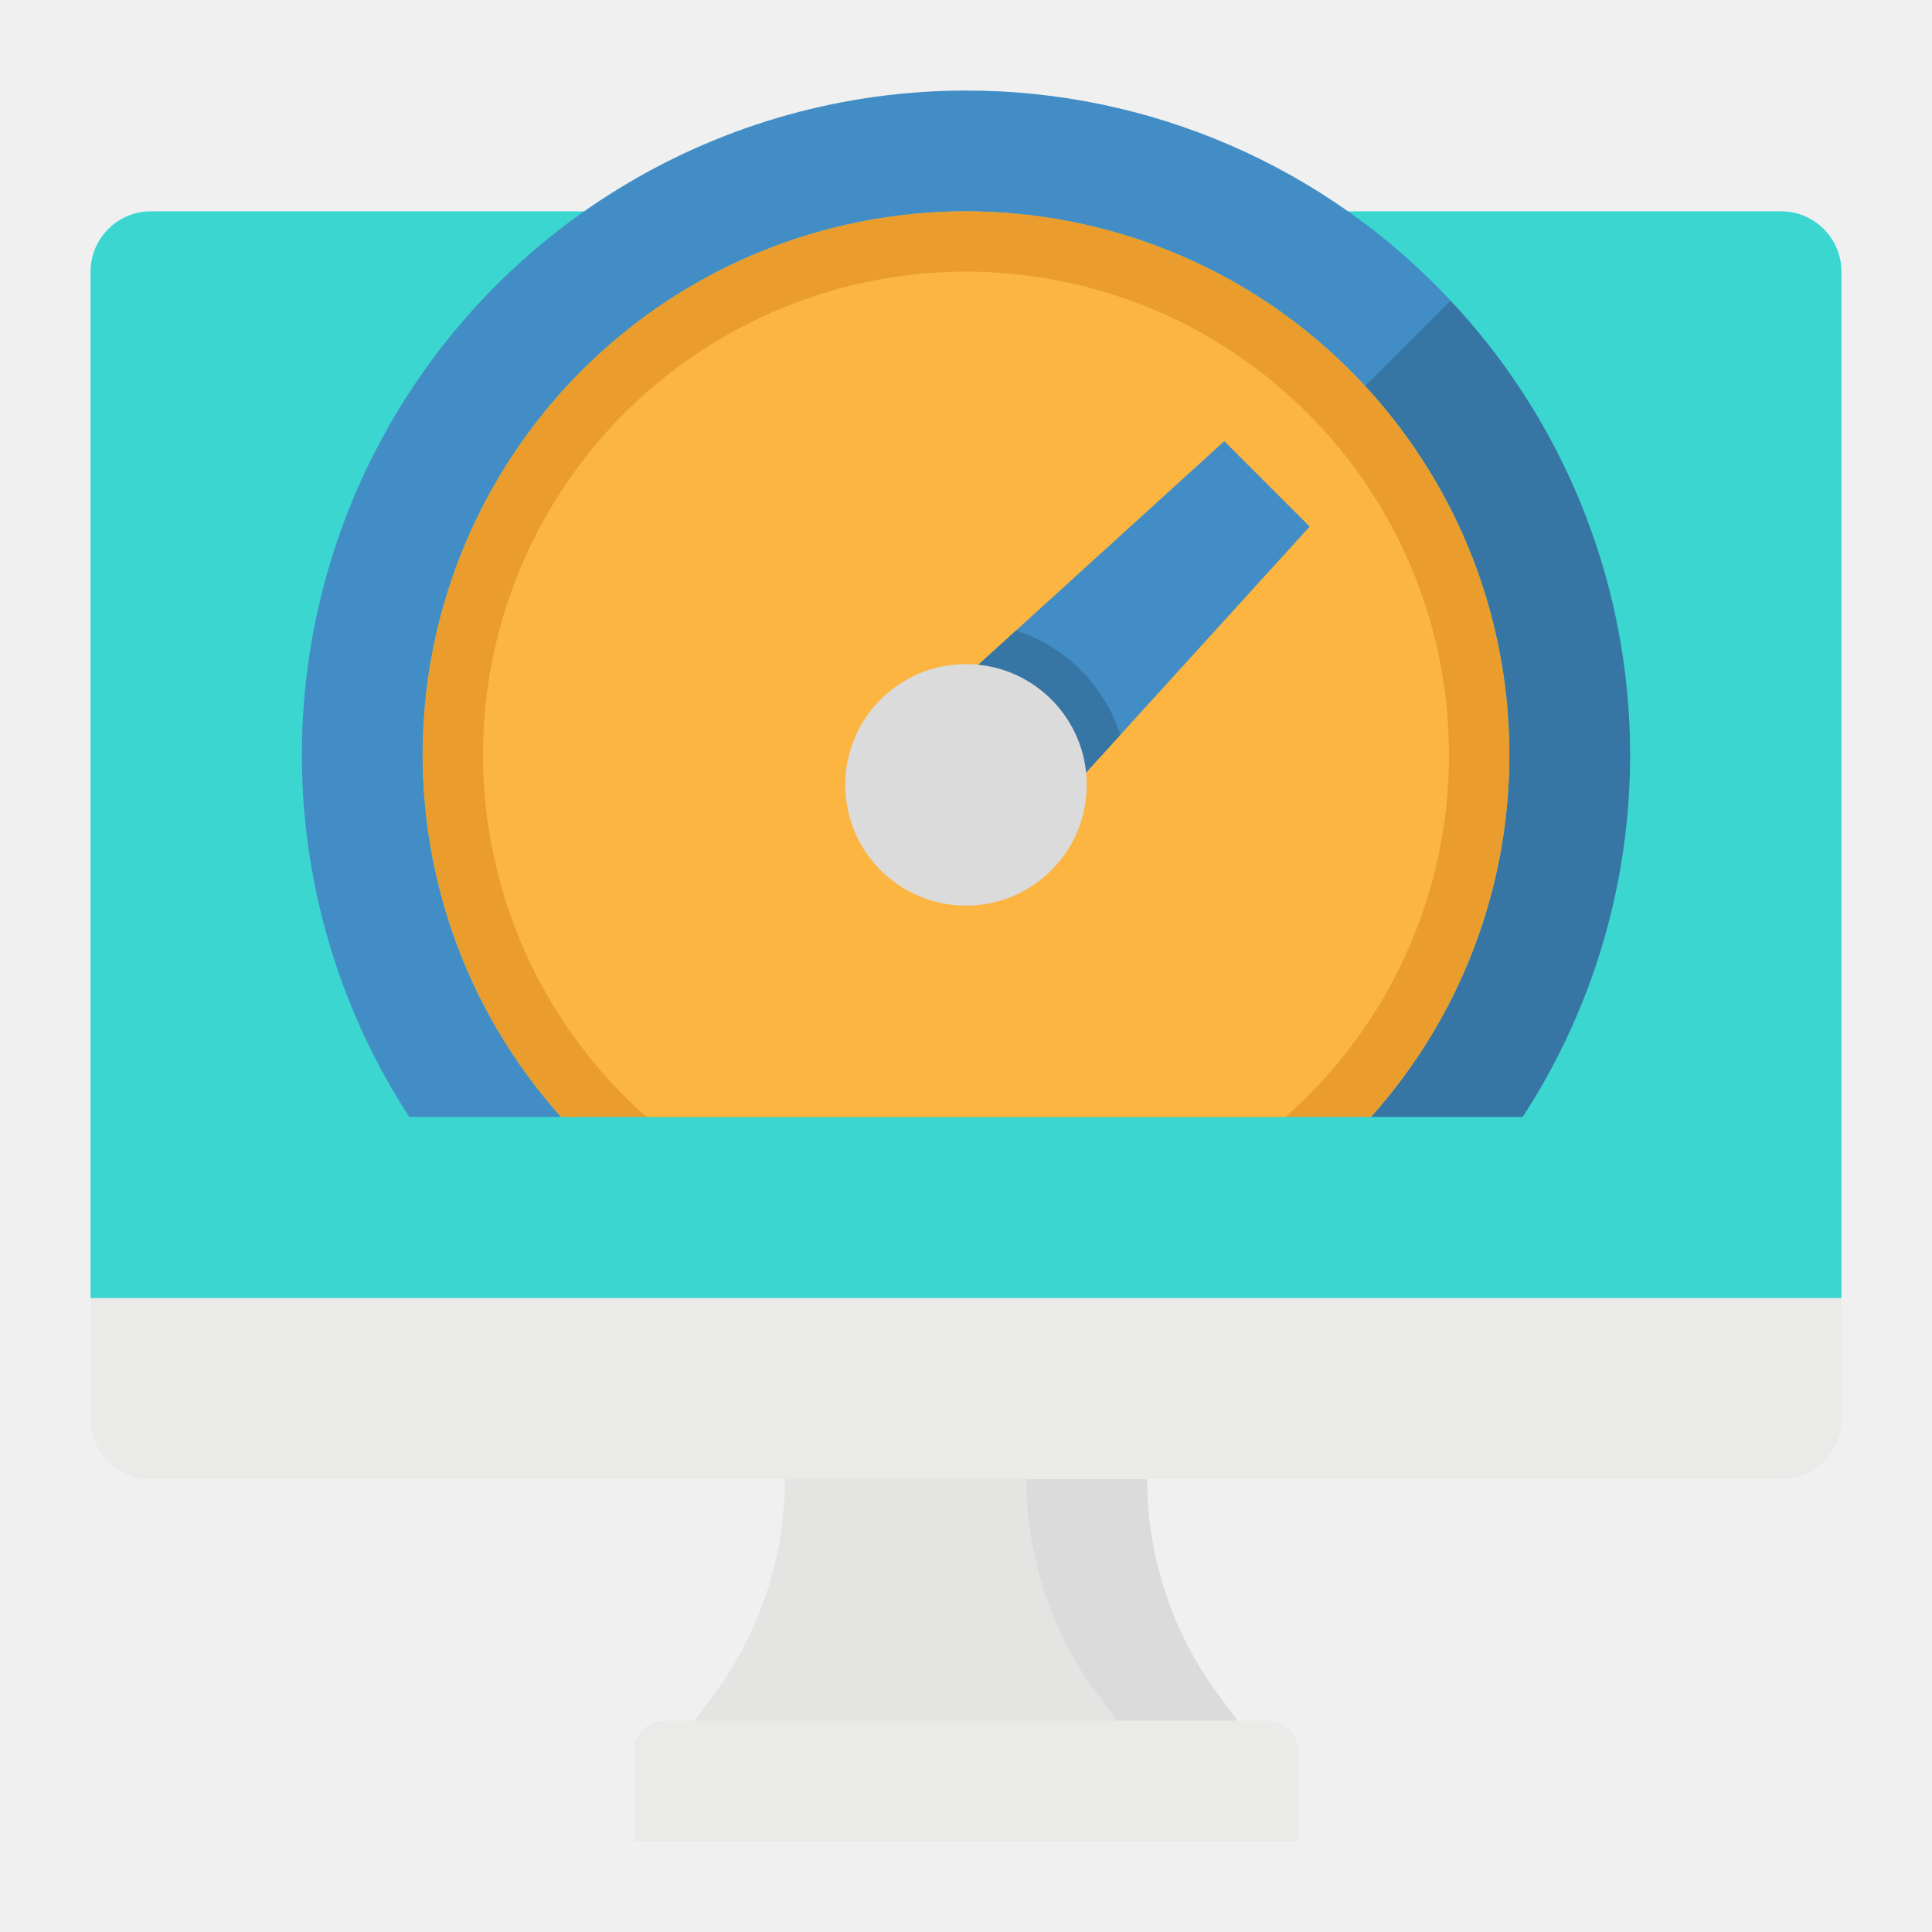
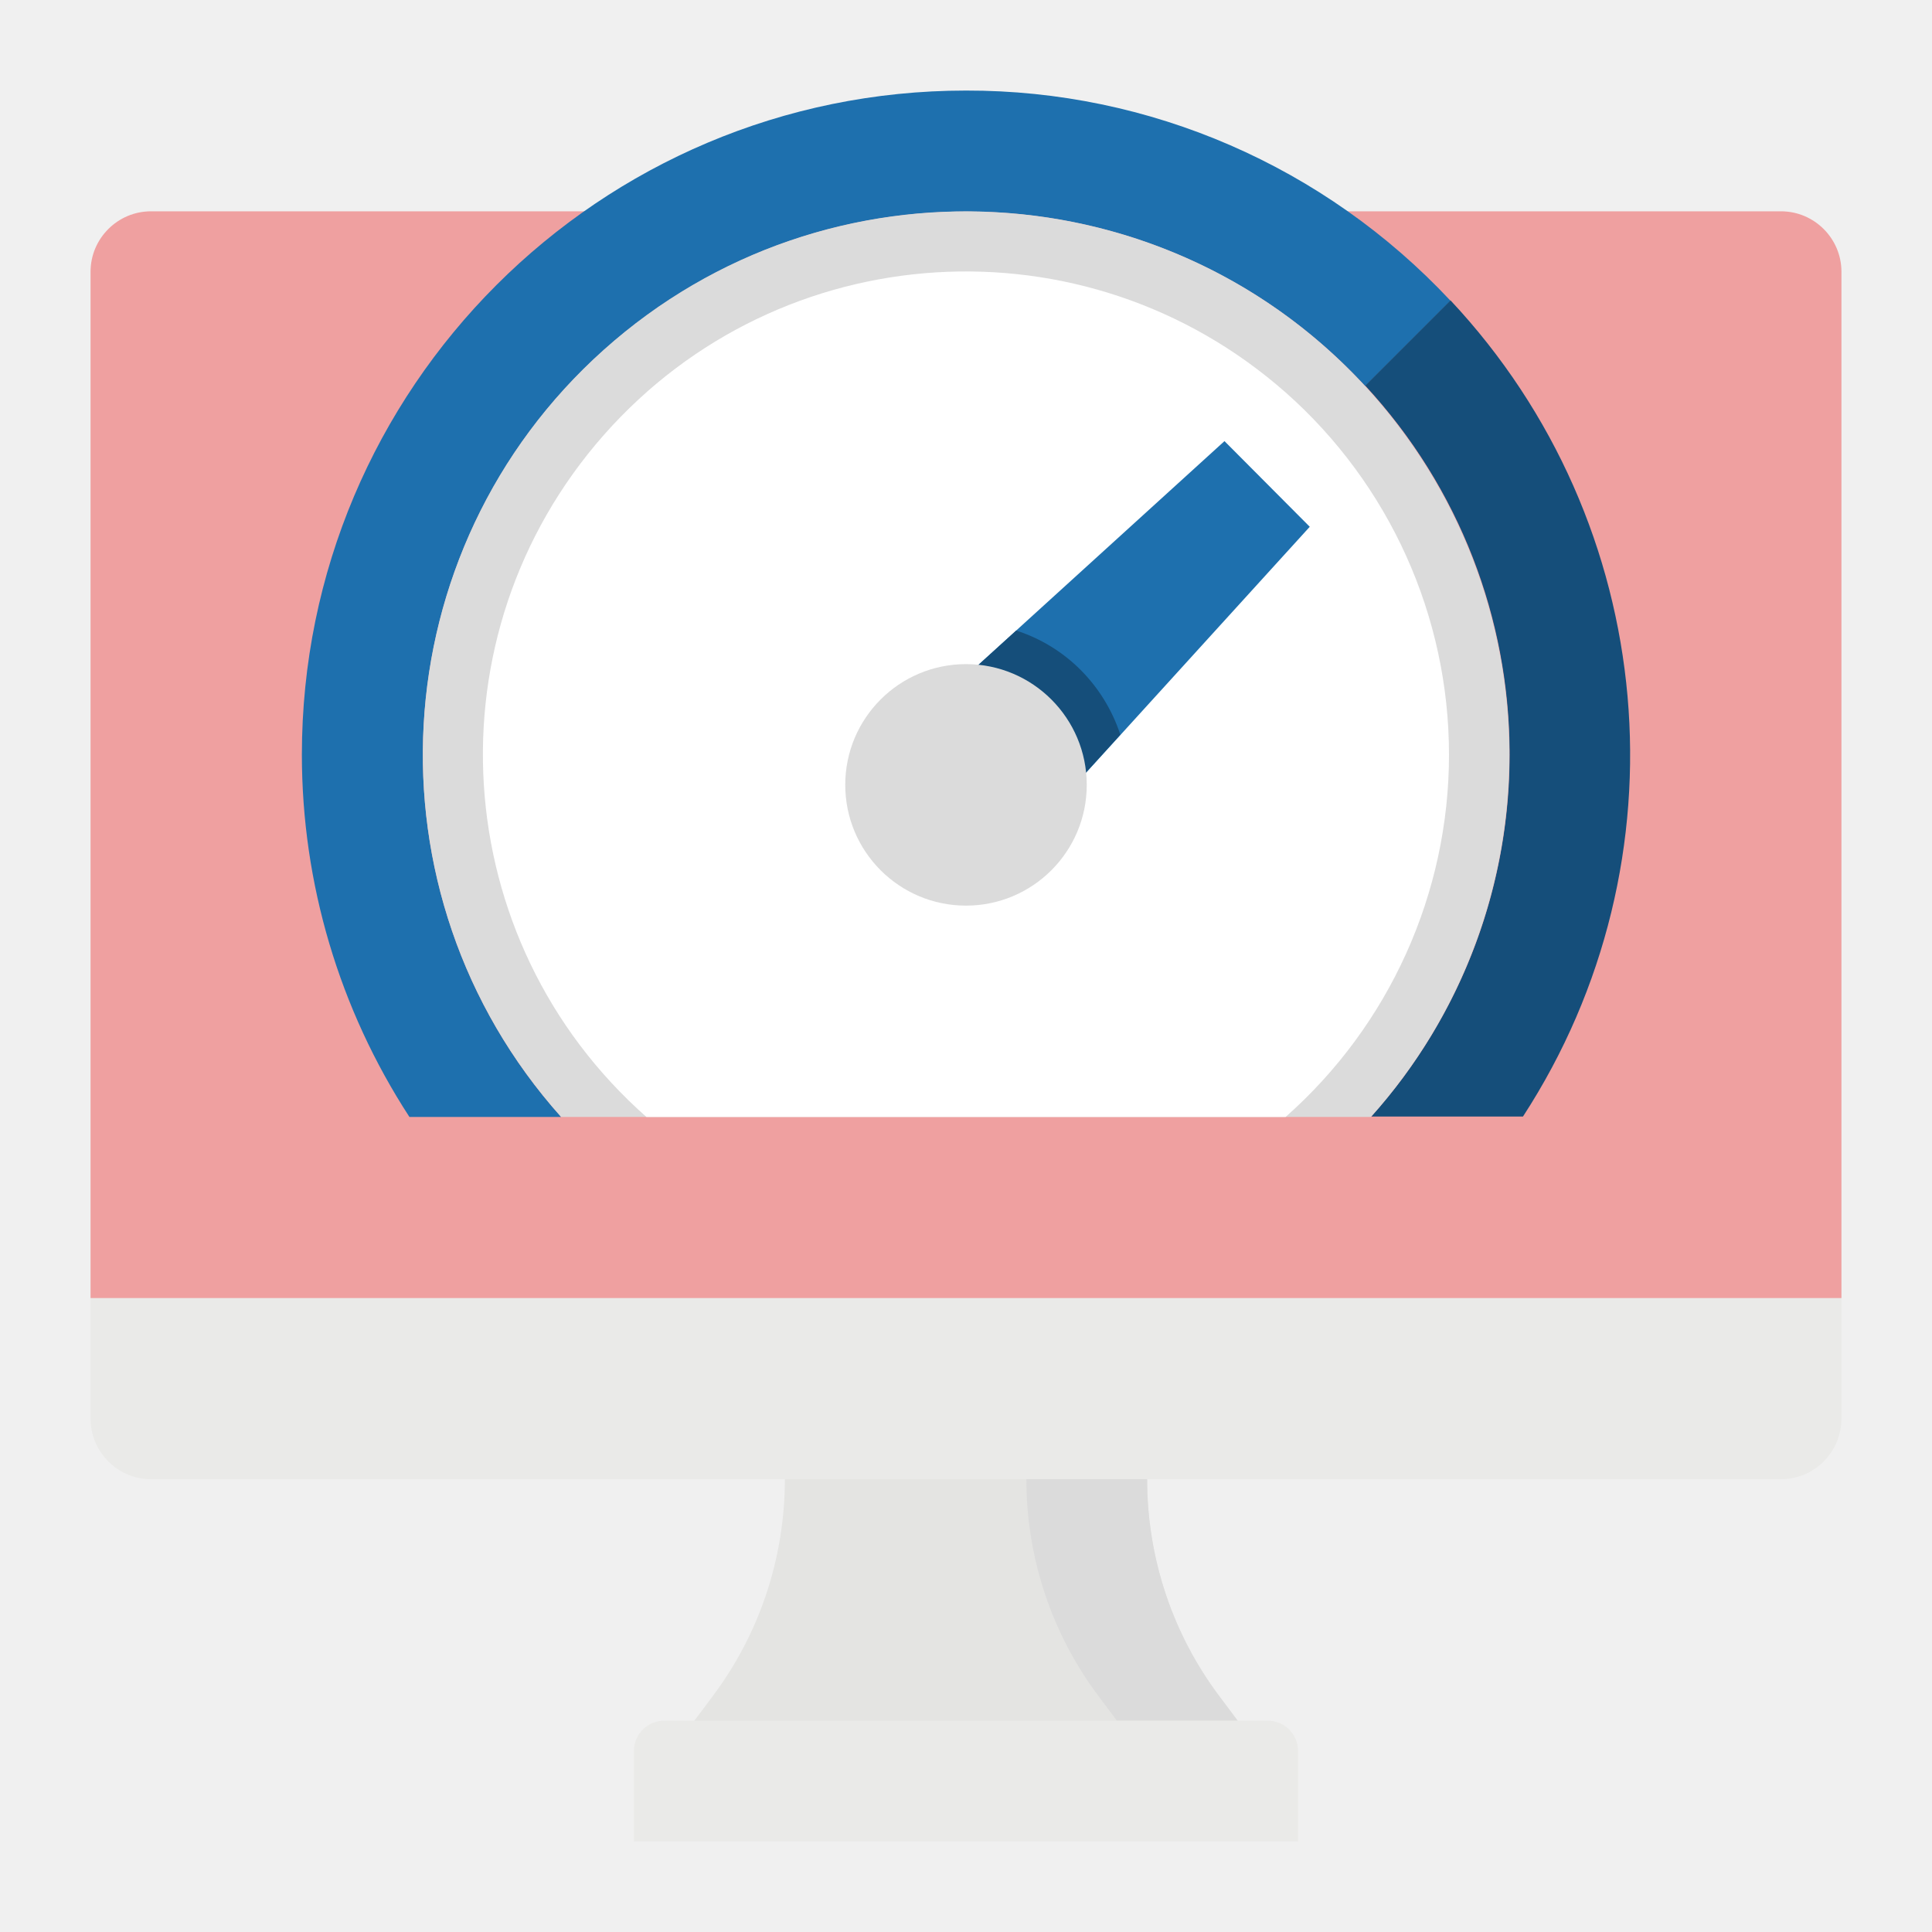
- <svg xmlns="http://www.w3.org/2000/svg" height="512" viewBox="0 0 512 512" width="512">
-   <path d="m328 456v8h-144v-8l4.8-6.4a96.029 96.029 0 0 0 19.2-57.6v-8h96v8a96.051 96.051 0 0 0 19.2 57.6z" fill="#e4e4e2" />
-   <path d="m328 456h-32l-4.8-6.4a96.029 96.029 0 0 1 -19.2-57.6h32a96.051 96.051 0 0 0 19.2 57.6z" fill="#dbdbdb" />
-   <path d="m176 456h160a8 8 0 0 1 8 8v24a0 0 0 0 1 0 0h-176a0 0 0 0 1 0 0v-24a8 8 0 0 1 8-8z" fill="#eaeae8" />
-   <path d="m472 392h-432a16 16 0 0 1 -16-16v-40h464v40a16 16 0 0 1 -16 16z" fill="#eaeae8" />
-   <path d="m24 344v-272a16 16 0 0 1 16-16h432a16 16 0 0 1 16 16v272z" fill="#3bd6d0" />
-   <path d="m256 24a176.02 176.02 0 0 0 -147.53 272h40.21a143.992 143.992 0 0 1 213.059-193.739l22.639-22.639a175.5 175.5 0 0 0 -128.378-55.622z" fill="#428dc5" />
-   <path d="m384.378 79.622-22.639 22.639a143.968 143.968 0 0 1 1.581 193.739h40.21a176.013 176.013 0 0 0 -19.152-216.378z" fill="#3775a4" />
-   <path d="m400 200a143.485 143.485 0 0 1 -36.67 96h-214.66a144 144 0 1 1 251.33-96z" fill="#ea9d2d" />
-   <path d="m384 200a127.668 127.668 0 0 1 -43.34 96h-169.32a128 128 0 1 1 212.66-96z" fill="#fbb540" />
-   <path d="m347.08 139.55-50.17 55.18-26.61 29.27-28.44-32 27.4-24.91 55.19-50.17z" fill="#428dc5" />
-   <path d="m296.91 194.73-26.61 29.27-28.44-32 27.4-24.91a43.077 43.077 0 0 1 27.65 27.64z" fill="#3775a4" />
-   <circle cx="256" cy="208" fill="#dbdbdb" r="32" />
+ <svg xmlns="http://www.w3.org/2000/svg" version="1.1" id="Laag_1" x="0px" y="0px" viewBox="0 0 512 512" style="enable-background:new 0 0 512 512;" xml:space="preserve">
+   <style type="text/css">
+ 	.st0{fill:#E4E4E2;}
+ 	.st1{fill:#DBDBDB;}
+ 	.st2{fill:#EAEAE8;}
+ 	.st3{fill:#EFA0A0;}
+ 	.st4{fill:#1E70AE;}
+ 	.st5{fill:#154E7A;}
+ 	.st6{fill:#FFFFFF;}
+ </style>
+   <path class="st0" d="M328,456v8H184v-8l4.8-6.4C201.3,433,208,412.8,208,392v-8h96v8c0,20.8,6.7,41,19.2,57.6L328,456z" />
+   <path class="st1" d="M328,456h-32l-4.8-6.4C278.7,433,272,412.8,272,392h32c0,20.8,6.7,41,19.2,57.6L328,456z" />
+   <path class="st2" d="M176,456h160c4.4,0,8,3.6,8,8v24l0,0H168l0,0v-24C168,459.6,171.6,456,176,456z" />
+   <path class="st2" d="M472,392H40c-8.8,0-16-7.2-16-16v-40h464v40C488,384.8,480.8,392,472,392z" />
+   <path class="st3" d="M24,344V72c0-8.8,7.2-16,16-16h432c8.8,0,16,7.2,16,16v272H24z" />
+   <path class="st4" d="M256,24c-97.2,0-176,78.8-176,176c0,34.1,9.9,67.4,28.5,96h40.2c-53-59.3-47.9-150.3,11.4-203.3  c58.6-52.4,148.3-48.1,201.7,9.6l22.6-22.6C351.1,44.1,304.7,23.9,256,24z" />
+   <path class="st5" d="M384.4,79.6l-22.6,22.6c50.4,54.5,51.1,138.4,1.6,193.7h40.2C447.7,228.1,439.8,138.7,384.4,79.6L384.4,79.6z" />
+   <path class="st1" d="M400,200c0,35.4-13,69.6-36.7,96H148.7c-53-59.3-47.9-150.3,11.3-203.3S310.3,44.7,363.3,104  C386.9,130.4,400,164.6,400,200z" />
+   <path class="st6" d="M384,200c0,36.7-15.8,71.7-43.3,96H171.3c-53-46.8-58.1-127.6-11.3-180.7S287.6,57.2,340.7,104  C368.2,128.3,384,163.3,384,200z" />
+   <path class="st4" d="M347.1,139.6l-50.2,55.2L270.3,224l-28.4-32l27.4-24.9l55.2-50.2L347.1,139.6z" />
+   <path class="st5" d="M296.9,194.7L270.3,224l-28.4-32l27.4-24.9C282.4,171.3,292.6,181.6,296.9,194.7L296.9,194.7z" />
+   <circle class="st1" cx="256" cy="208" r="32" />
</svg>
